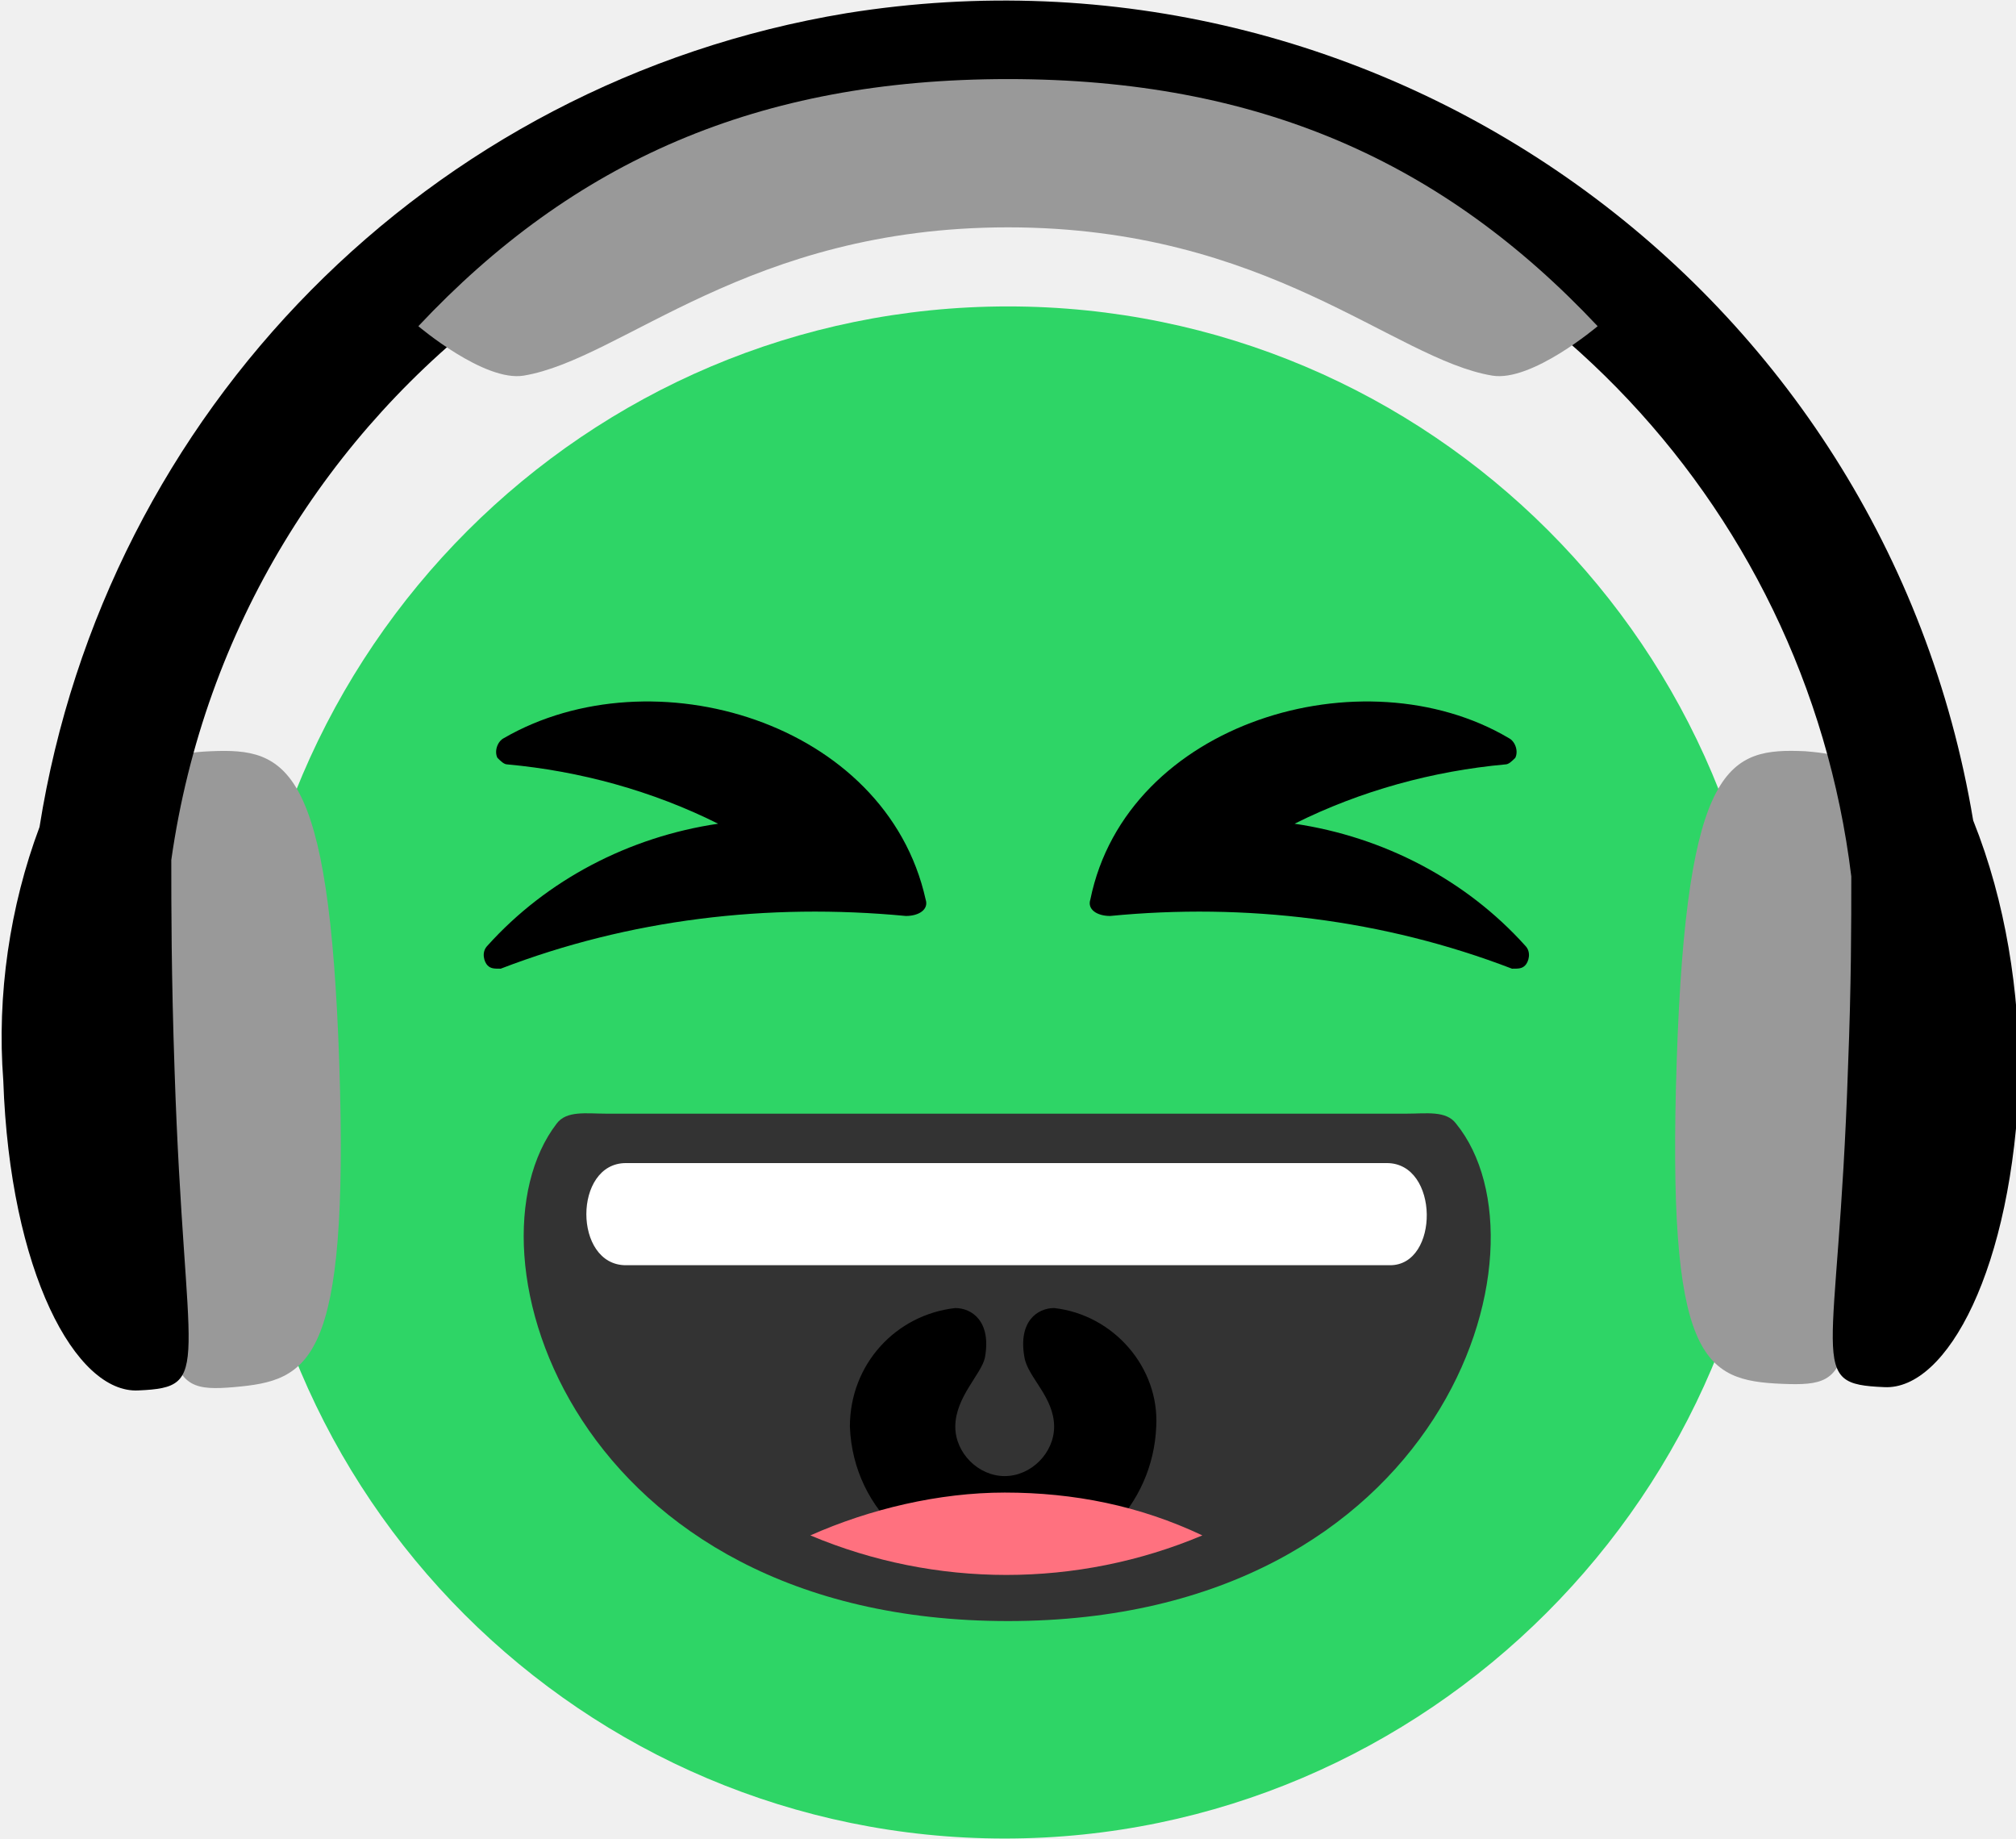
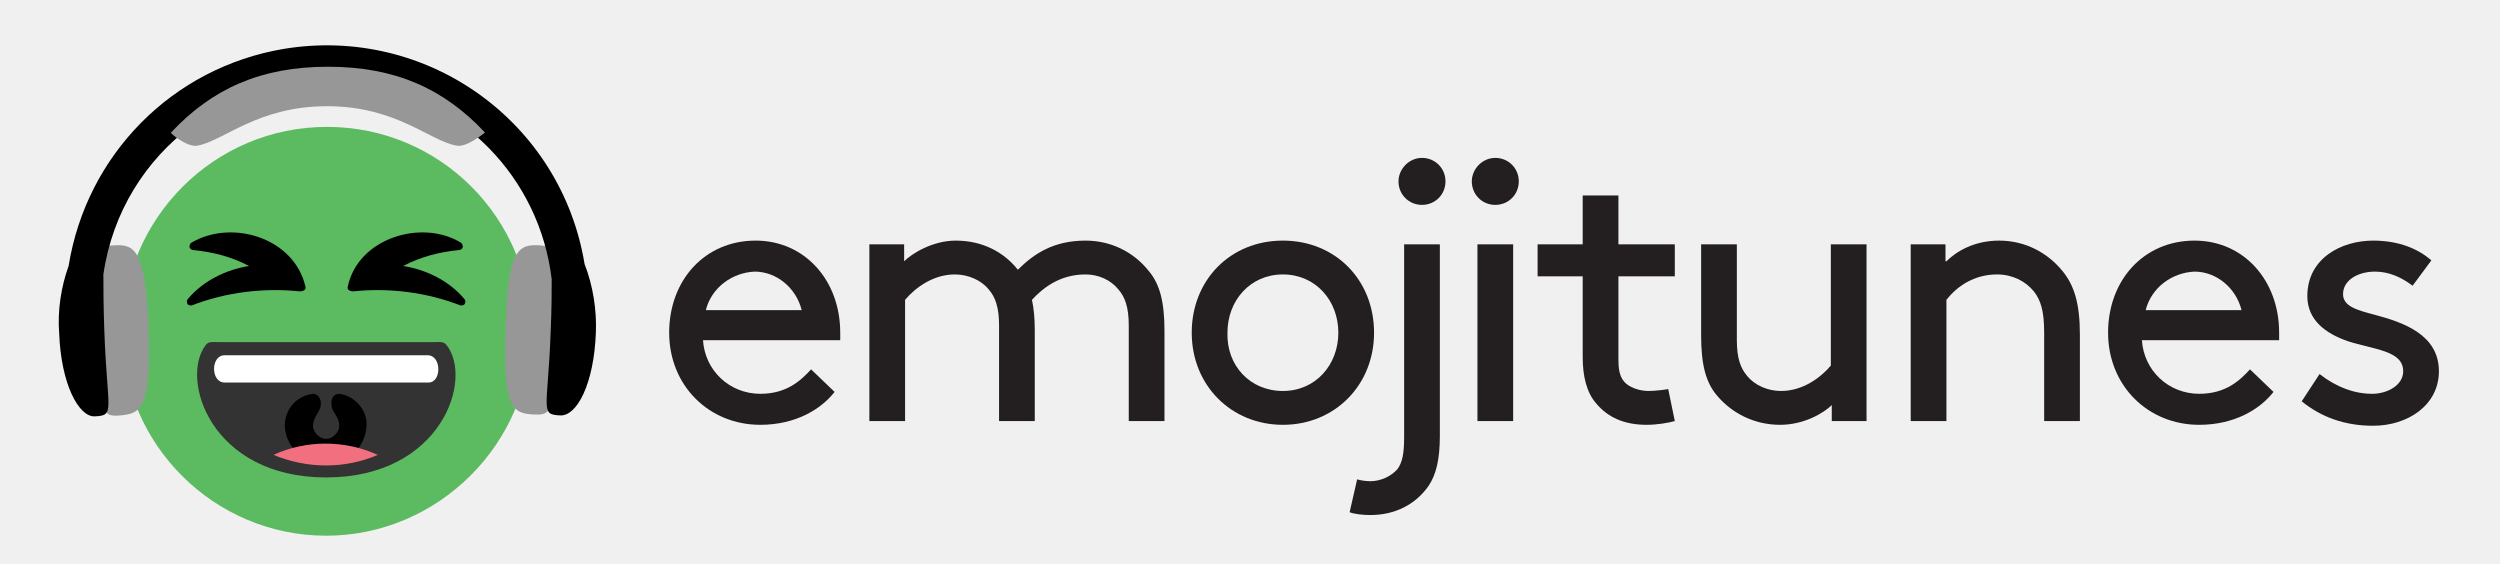
- <svg xmlns="http://www.w3.org/2000/svg" version="1.1" id="Layer_1" x="0px" y="0px" viewBox="0 0 61.2 55.8" style="enable-background:new 0 0 61.2 55.8;" xml:space="preserve">
-   <style type="text/css">
- 	.st0{fill:#2ED566;}
- 	.st1{fill:#333333;}
- 	.st2{fill:#FF717F;}
- 	.st3{fill:#FFFFFF;}
- 	.st4{fill:#999999;}
- </style>
-   <path class="st0" d="M30.6,9.3c12.8,0,23.2,10.4,23.2,23.2S43.3,55.8,30.5,55.8c-12.8,0-23.2-10.4-23.2-23.2c0,0,0,0,0,0  C7.4,19.7,17.8,9.3,30.6,9.3C30.6,9.3,30.6,9.3,30.6,9.3" />
-   <path d="M45.8,22.4c0.2,0.1,0.3,0.4,0.2,0.6c-0.1,0.1-0.2,0.2-0.3,0.2c-2.2,0.2-4.4,0.8-6.4,1.8c2.7,0.4,5.2,1.7,7,3.7  c0.2,0.2,0.1,0.5,0,0.6c-0.1,0.1-0.2,0.1-0.4,0.1c-3.9-1.5-8.1-2-12.2-1.6c-0.4,0-0.7-0.2-0.6-0.5C34.2,21.9,41.4,19.8,45.8,22.4z   M15.3,22.4c-0.2,0.1-0.3,0.4-0.2,0.6c0.1,0.1,0.2,0.2,0.3,0.2c2.2,0.2,4.4,0.8,6.4,1.8c-2.7,0.4-5.2,1.7-7,3.7  c-0.2,0.2-0.1,0.5,0,0.6c0.1,0.1,0.2,0.1,0.4,0.1c3.9-1.5,8.1-2,12.3-1.6c0.4,0,0.7-0.2,0.6-0.5C26.9,21.9,19.8,19.8,15.3,22.4z" />
-   <path class="st1" d="M44.2,34.1c-0.3-0.4-0.9-0.3-1.5-0.3H18.4c-0.6,0-1.2-0.1-1.5,0.3c-3,3.9,0.5,15.1,13.7,15.1  S47.3,37.9,44.2,34.1z" />
-   <path d="M32,39.7c-0.5,0-1.1,0.4-0.9,1.5c0.1,0.6,0.9,1.2,0.9,2.1c0,0.8-0.7,1.5-1.5,1.5c-0.8,0-1.5-0.7-1.5-1.5  c0-0.9,0.8-1.6,0.9-2.1c0.2-1.1-0.4-1.5-0.9-1.5c-1.8,0.2-3.2,1.7-3.2,3.6c0.1,2.6,2.3,4.5,4.9,4.4c2.4-0.1,4.3-2,4.4-4.4  C35.2,41.5,33.8,39.9,32,39.7z" />
-   <path class="st2" d="M24.6,46.6c3.8,1.6,8.1,1.6,11.9,0c-1.9-0.9-3.9-1.3-6-1.3C28.5,45.3,26.4,45.8,24.6,46.6z" />
-   <path class="st3" d="M42.1,35.3H19c-1.6,0-1.6,3.1,0,3.1h23.2C43.7,38.4,43.7,35.3,42.1,35.3z" />
-   <path class="st4" d="M4.8,32.6c0.3,9.1,0,9.7,2.3,9.5s3.5-0.7,3.2-9.8s-1.6-9.6-3.9-9.5S4.4,23.5,4.8,32.6z" />
-   <path class="st4" d="M54.8,22.8c-2.3-0.1-3.6,0.3-3.9,9.4s0.8,9.7,3.2,9.8s2-0.4,2.3-9.5S57.2,23,54.8,22.8z" />
-   <path d="M59.9,24.9C57.2,8.7,41.9-2.2,25.7,0.4C13,2.5,3.2,12.5,1.2,25.1c-0.9,2.4-1.3,5.1-1.1,7.7c0.2,5.8,2.2,9.5,4.1,9.4  c2.3-0.1,1.4-0.6,1.1-9.7c-0.1-2.9-0.1-5-0.1-6.4c2-14.1,15.1-23.8,29.2-21.8c11.5,1.7,20.4,10.8,21.8,22.3c0,1.4,0,3.3-0.1,5.8  c-0.3,9.1-1.3,9.6,1.1,9.7c1.9,0.1,3.9-3.6,4.1-9.4C61.3,30.1,60.9,27.4,59.9,24.9z" />
-   <path class="st4" d="M15.9,11.4c3-0.5,6.8-4.5,14.7-4.5s11.7,4,14.7,4.5c1.2,0.2,3.2-1.5,3.2-1.5c-4.7-5-10.3-7.5-17.9-7.5  S17.4,4.9,12.7,9.9C12.7,9.9,14.7,11.6,15.9,11.4z" />
+ <svg xmlns="http://www.w3.org/2000/svg" version="1.1" baseProfile="tiny" id="Layer_1" x="0px" y="0px" viewBox="0 0 266 60" xml:space="preserve">
+   <g>
+     <path fill="#5CBB61" d="M34.8,13.5c12,0,21.7,9.7,21.7,21.7S46.6,57,34.7,57S13,47.3,13,35.3l0,0C13.1,23.2,22.8,13.5,34.8,13.5   L34.8,13.5" />
+     <path d="M49,25.8c0.2,0.1,0.3,0.4,0.2,0.6c-0.1,0.1-0.2,0.2-0.3,0.2c-2.1,0.2-4.1,0.7-6,1.7c2.5,0.4,4.9,1.6,6.5,3.5   c0.2,0.2,0.1,0.5,0,0.6c-0.1,0.1-0.2,0.1-0.4,0.1c-3.6-1.4-7.6-1.9-11.4-1.5c-0.4,0-0.7-0.2-0.6-0.5C38.1,25.3,44.9,23.3,49,25.8z    M20.4,25.8c-0.2,0.1-0.3,0.4-0.2,0.6c0.1,0.1,0.2,0.2,0.3,0.2c2.1,0.2,4.1,0.7,6,1.7c-2.5,0.4-4.9,1.6-6.5,3.5   c-0.2,0.2-0.1,0.5,0,0.6c0.1,0.1,0.2,0.1,0.4,0.1c3.6-1.4,7.6-1.9,11.5-1.5c0.4,0,0.7-0.2,0.6-0.5C31.3,25.3,24.7,23.3,20.4,25.8z" />
+     <path fill="#333333" d="M47.5,36.7c-0.3-0.4-0.8-0.3-1.4-0.3H23.3c-0.6,0-1.1-0.1-1.4,0.3c-2.8,3.6,0.5,14.1,12.8,14.1   S50.4,40.3,47.5,36.7z" />
+     <path d="M36.1,41.9c-0.5,0-1,0.4-0.8,1.4c0.1,0.6,0.8,1.1,0.8,2c0,0.7-0.7,1.4-1.4,1.4c-0.7,0-1.4-0.7-1.4-1.4c0-0.8,0.7-1.5,0.8-2   c0.2-1-0.4-1.4-0.8-1.4c-1.7,0.2-3,1.6-3,3.4c0.1,2.4,2.2,4.2,4.6,4.1c2.2-0.1,4-1.9,4.1-4.1C39.1,43.6,37.7,42.1,36.1,41.9z" />
+     <path fill="#F16F7F" d="M29.1,48.4c3.6,1.5,7.6,1.5,11.1,0c-1.8-0.8-3.6-1.2-5.6-1.2C32.8,47.2,30.8,47.6,29.1,48.4z" />
+     <path fill="#FFFFFF" d="M45.5,37.8H23.9c-1.5,0-1.5,2.9,0,2.9h21.7C47,40.7,47,37.8,45.5,37.8z" />
+     <path fill="#979797" d="M10.6,35.3c0.3,8.5,0,9.1,2.2,8.9c2.2-0.2,3.3-0.7,3-9.2c-0.3-8.5-1.5-9-3.6-8.9   C10,26.2,10.2,26.8,10.6,35.3z" />
+     <path fill="#979797" d="M57.4,26.1c-2.2-0.1-3.4,0.3-3.6,8.8c-0.3,8.5,0.7,9.1,3,9.2c2.2,0.1,1.9-0.4,2.2-8.9S59.6,26.3,57.4,26.1z   " />
+     <path d="M62.2,28.1c-2.5-15.2-16.8-25.4-32-22.9c-11.9,2-21,11.3-22.9,23.1c-0.8,2.2-1.2,4.8-1,7.2c0.2,5.4,2.1,8.9,3.8,8.8   c2.2-0.1,1.3-0.6,1-9.1c-0.1-2.7-0.1-4.7-0.1-6C12.9,16,25.1,7,38.3,8.8c10.8,1.6,19.1,10.1,20.4,20.9c0,1.3,0,3.1-0.1,5.4   c-0.3,8.5-1.2,9,1,9.1c1.8,0.1,3.6-3.4,3.8-8.8C63.5,33,63.1,30.4,62.2,28.1z" />
+     <path fill="#979797" d="M21,15.5c2.8-0.5,6.4-4.2,13.8-4.2s10.9,3.7,13.8,4.2c1.1,0.2,3-1.4,3-1.4c-4.4-4.7-9.6-7-16.7-7   s-12.3,2.3-16.7,7C18,14.1,19.9,15.7,21,15.5z" />
+   </g>
+   <g>
+     <path fill="#231F20" d="M74.8,36.2c0.2,3.2,2.8,5.7,6.1,5.7c2.8,0,4.3-1.4,5.4-2.6l2.5,2.4c-1.4,1.8-4.1,3.5-7.9,3.5   c-5.5,0-9.7-4.2-9.7-9.8s3.8-9.8,9.2-9.8c5.2,0,9,4.2,9,9.8c0,0.2,0,0.4,0,0.8H74.8z M75.1,33h10.2c-0.6-2.4-2.7-4.1-5-4.1   C77.9,29,75.7,30.6,75.1,33z" />
+     <path fill="#231F20" d="M96.2,26v1.8c0.8-0.8,3-2.2,5.5-2.2c2.8,0,5.1,1.2,6.6,3.1c1.7-1.7,3.8-3.1,7.2-3.1c2.7,0,5.1,1.2,6.7,3.2   c1.2,1.4,1.7,3.3,1.7,6.4v9.6h-3.8V34.6c0-1.9-0.4-3-1.1-3.8c-0.8-1-2.1-1.6-3.5-1.6c-2.7,0-4.5,1.4-5.7,2.7c0.2,0.9,0.3,2,0.3,3.3   v9.6h-3.8V34.6c0-1.9-0.4-3-1.1-3.8c-0.8-1-2.2-1.6-3.6-1.6c-2.3,0-4.2,1.4-5.3,2.7v12.9h-3.8V26H96.2z" />
+     <path fill="#231F20" d="M136.5,25.6c5.6,0,9.7,4.2,9.7,9.8s-4.2,9.8-9.7,9.8s-9.7-4.2-9.7-9.8S130.9,25.6,136.5,25.6z M136.5,41.6   c3.5,0,5.9-2.8,5.9-6.2c0-3.4-2.4-6.2-5.9-6.2c-3.5,0-5.9,2.8-5.9,6.2C130.5,38.9,133,41.6,136.5,41.6z" />
+     <path fill="#231F20" d="M149.4,26h3.8v20.4c0,2.5-0.4,4.1-1.2,5.3c-1.4,2-3.6,3.1-6.2,3.1c-0.8,0-1.7-0.1-2.2-0.3l0.8-3.5   c0.3,0.1,0.9,0.2,1.4,0.2c1.1,0,2.2-0.5,2.9-1.3c0.5-0.7,0.7-1.6,0.7-3.4V26z M151.3,16.8c1.4,0,2.5,1.1,2.5,2.5   c0,1.4-1.1,2.5-2.5,2.5c-1.4,0-2.5-1.1-2.5-2.5C148.8,18,149.9,16.8,151.3,16.8z" />
+     <path fill="#231F20" d="M159.1,16.8c1.4,0,2.5,1.1,2.5,2.5c0,1.4-1.1,2.5-2.5,2.5c-1.4,0-2.5-1.1-2.5-2.5   C156.6,18,157.7,16.8,159.1,16.8z M157.2,26h3.8v18.8h-3.8V26z" />
+     <path fill="#231F20" d="M178.2,44.8c-0.7,0.2-1.9,0.4-3,0.4c-2.4,0-4.1-0.8-5.3-2.2c-1.1-1.2-1.5-3-1.5-5v-8.6h-4.8V26h4.8v-5.2   h3.8V26h6v3.4h-6v8.8c0,1,0.1,1.8,0.6,2.4c0.5,0.6,1.6,1,2.6,1c0.6,0,1.5-0.1,2.1-0.2L178.2,44.8z" />
+     <path fill="#231F20" d="M182.7,42.1c-1.2-1.4-1.7-3.3-1.7-6.4V26h3.8v10.2c0,1.9,0.4,3,1.1,3.8c0.8,1,2.2,1.6,3.6,1.6   c2.3,0,4.2-1.4,5.3-2.7V26h3.8v18.8h-3.7v-1.7c-0.8,0.8-2.9,2.1-5.5,2.1C186.7,45.2,184.3,44,182.7,42.1z" />
+     <path fill="#231F20" d="M207.1,27.8c1-1,2.9-2.2,5.6-2.2c2.8,0,5.2,1.3,6.8,3.3c1.2,1.5,1.8,3.4,1.8,6.7v9.2h-3.8v-9.4   c0-2.4-0.4-3.5-1.1-4.4c-0.9-1.1-2.3-1.8-3.9-1.8c-2.5,0-4.3,1.3-5.4,2.7v12.9h-3.8V26h3.7V27.8z" />
+     <path fill="#231F20" d="M227.9,36.2c0.2,3.2,2.8,5.7,6.1,5.7c2.8,0,4.3-1.4,5.4-2.6l2.5,2.4c-1.4,1.8-4.1,3.5-7.9,3.5   c-5.5,0-9.7-4.2-9.7-9.8s3.8-9.8,9.2-9.8c5.2,0,9,4.2,9,9.8c0,0.2,0,0.4,0,0.8H227.9z M228.3,33h10.2c-0.6-2.4-2.7-4.1-5-4.1   C231.1,29,228.9,30.6,228.3,33z" />
+     <path fill="#231F20" d="M246.8,39.8c1.8,1.4,3.7,2.1,5.6,2.1c1.6,0,3.3-0.9,3.3-2.4c0-2.2-3.1-2.3-5.9-3.2   c-2.3-0.8-4.3-2.2-4.3-4.8c0-4,3.6-5.9,7-5.9c2.8,0,4.8,0.9,6.2,2.1l-2,2.7c-1.2-0.9-2.5-1.5-4-1.5c-1.8,0-3.4,0.9-3.4,2.4   c0,1.3,1.5,1.7,3.4,2.2c3,0.8,6.8,2.1,6.8,6c0,3.6-3.3,5.8-7,5.8c-3,0-5.5-0.9-7.6-2.6L246.8,39.8z" />
+   </g>
</svg>
